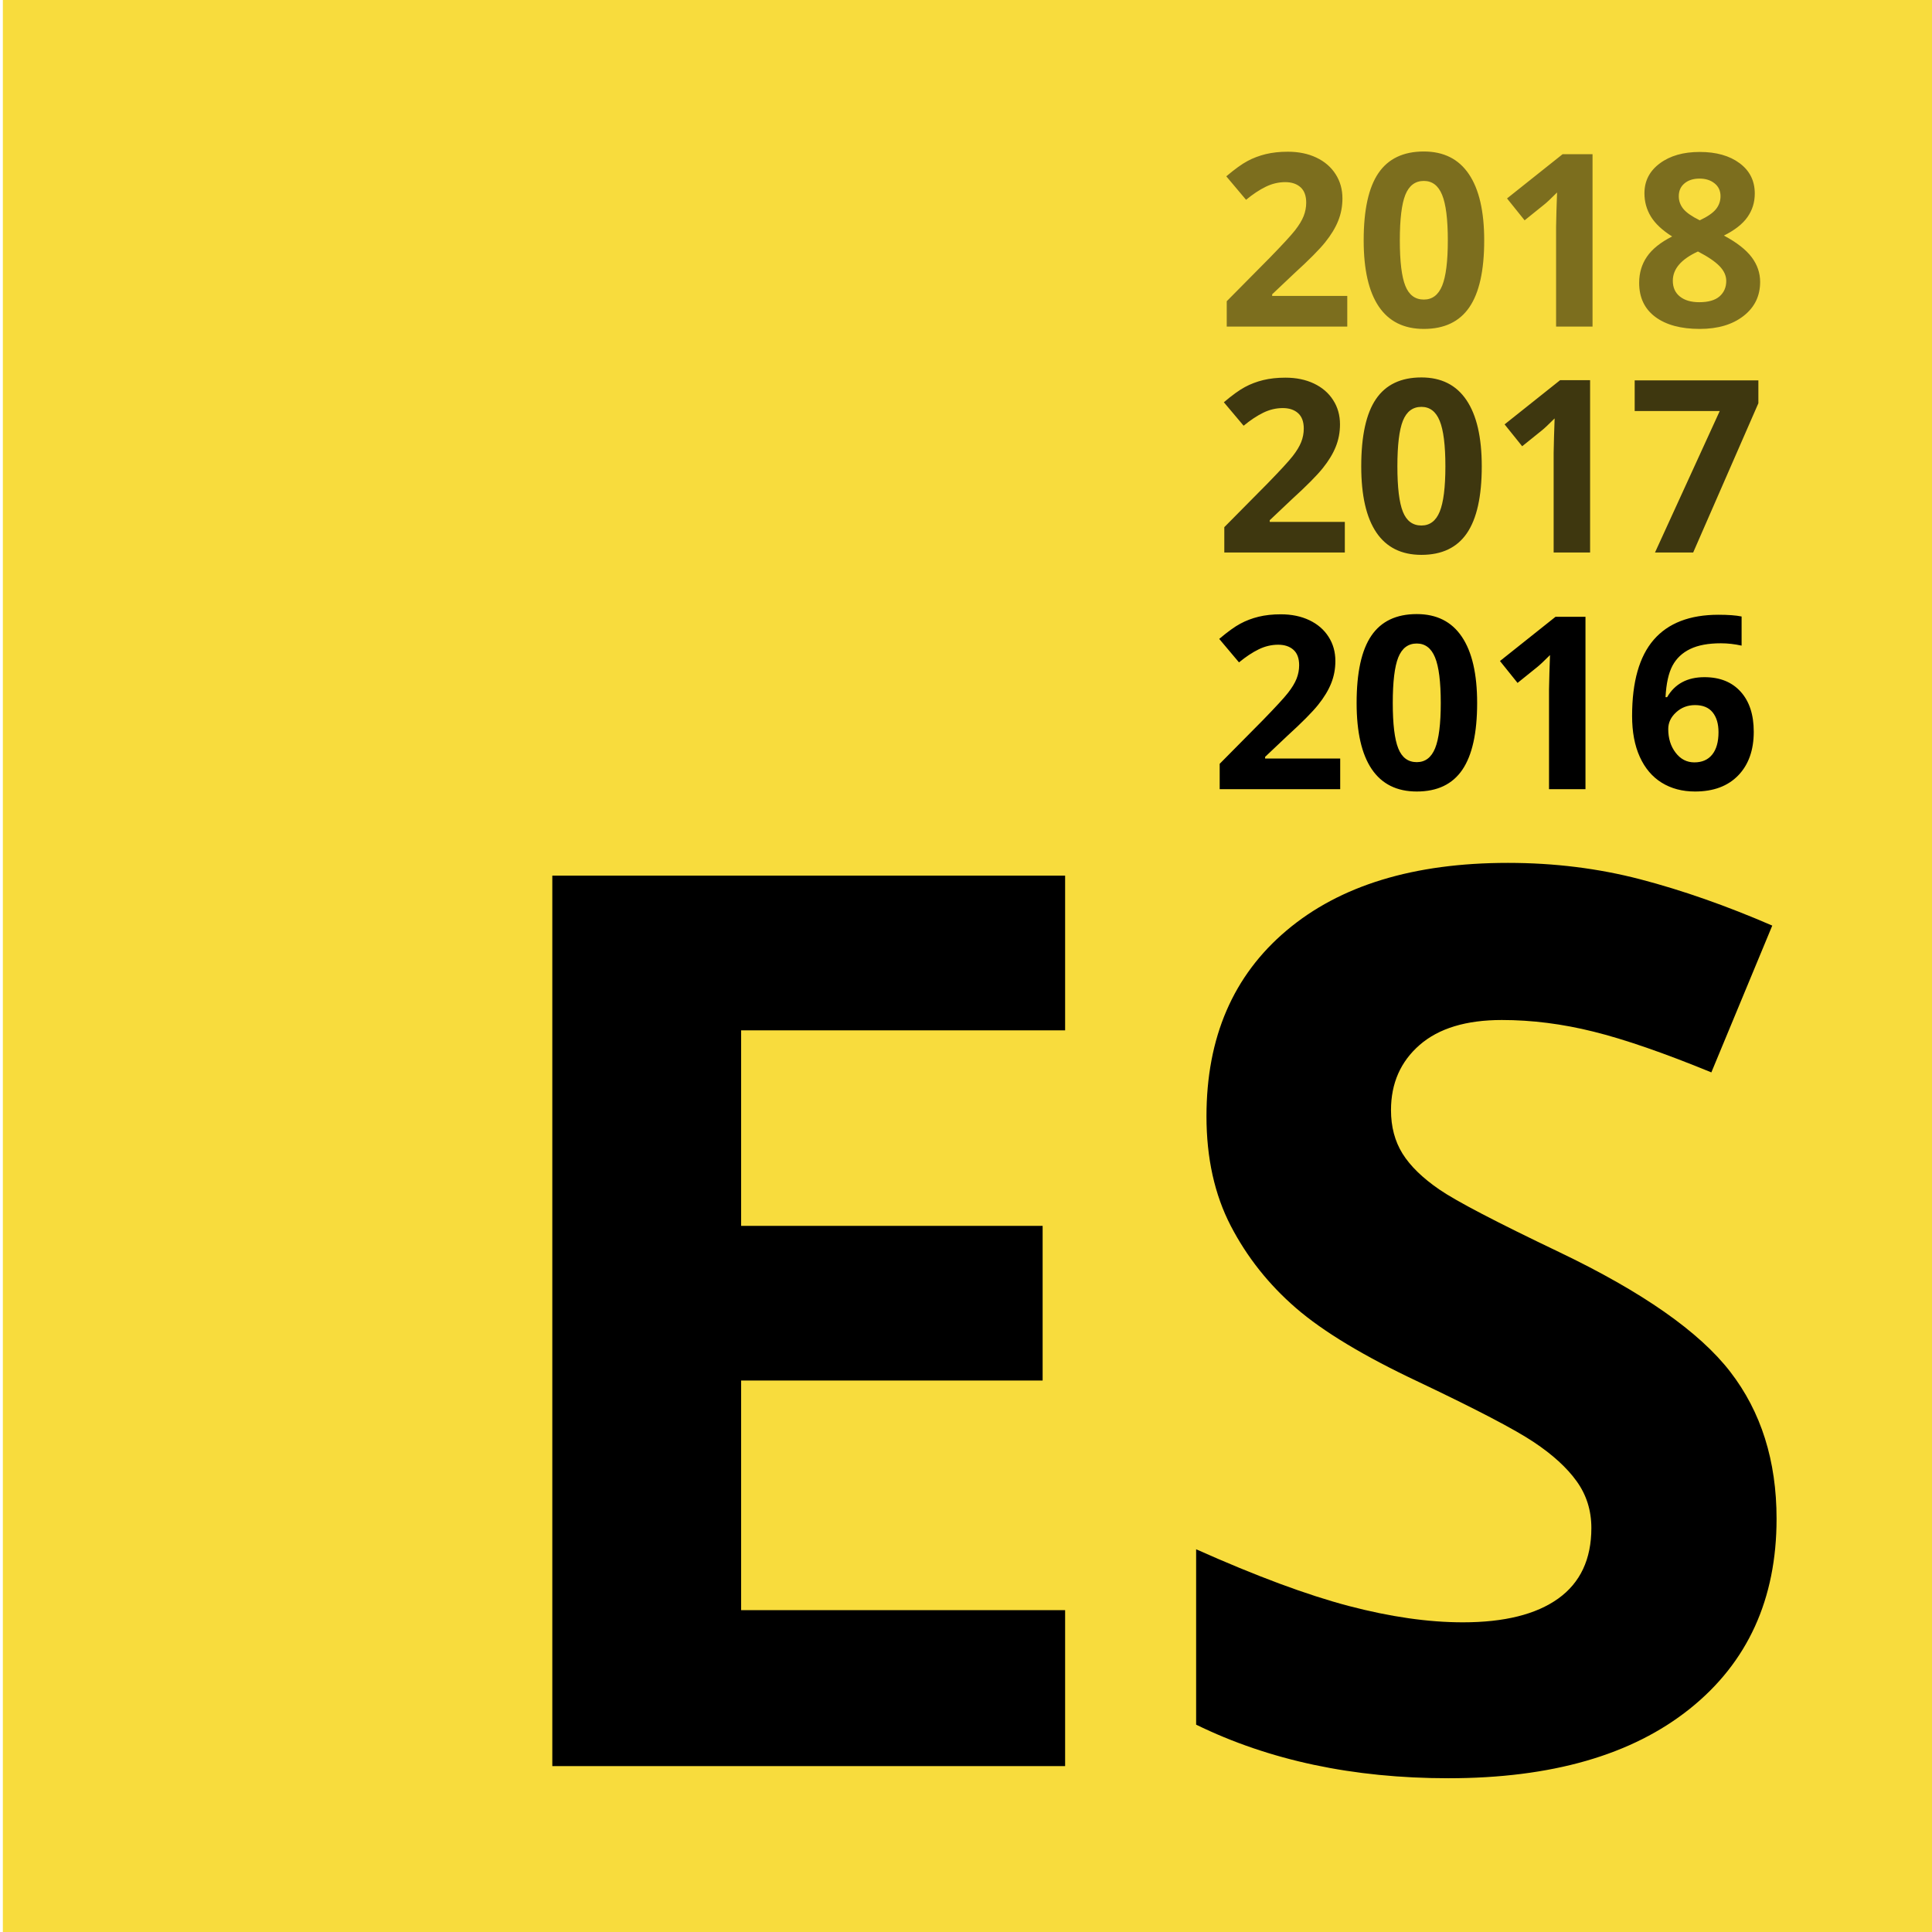
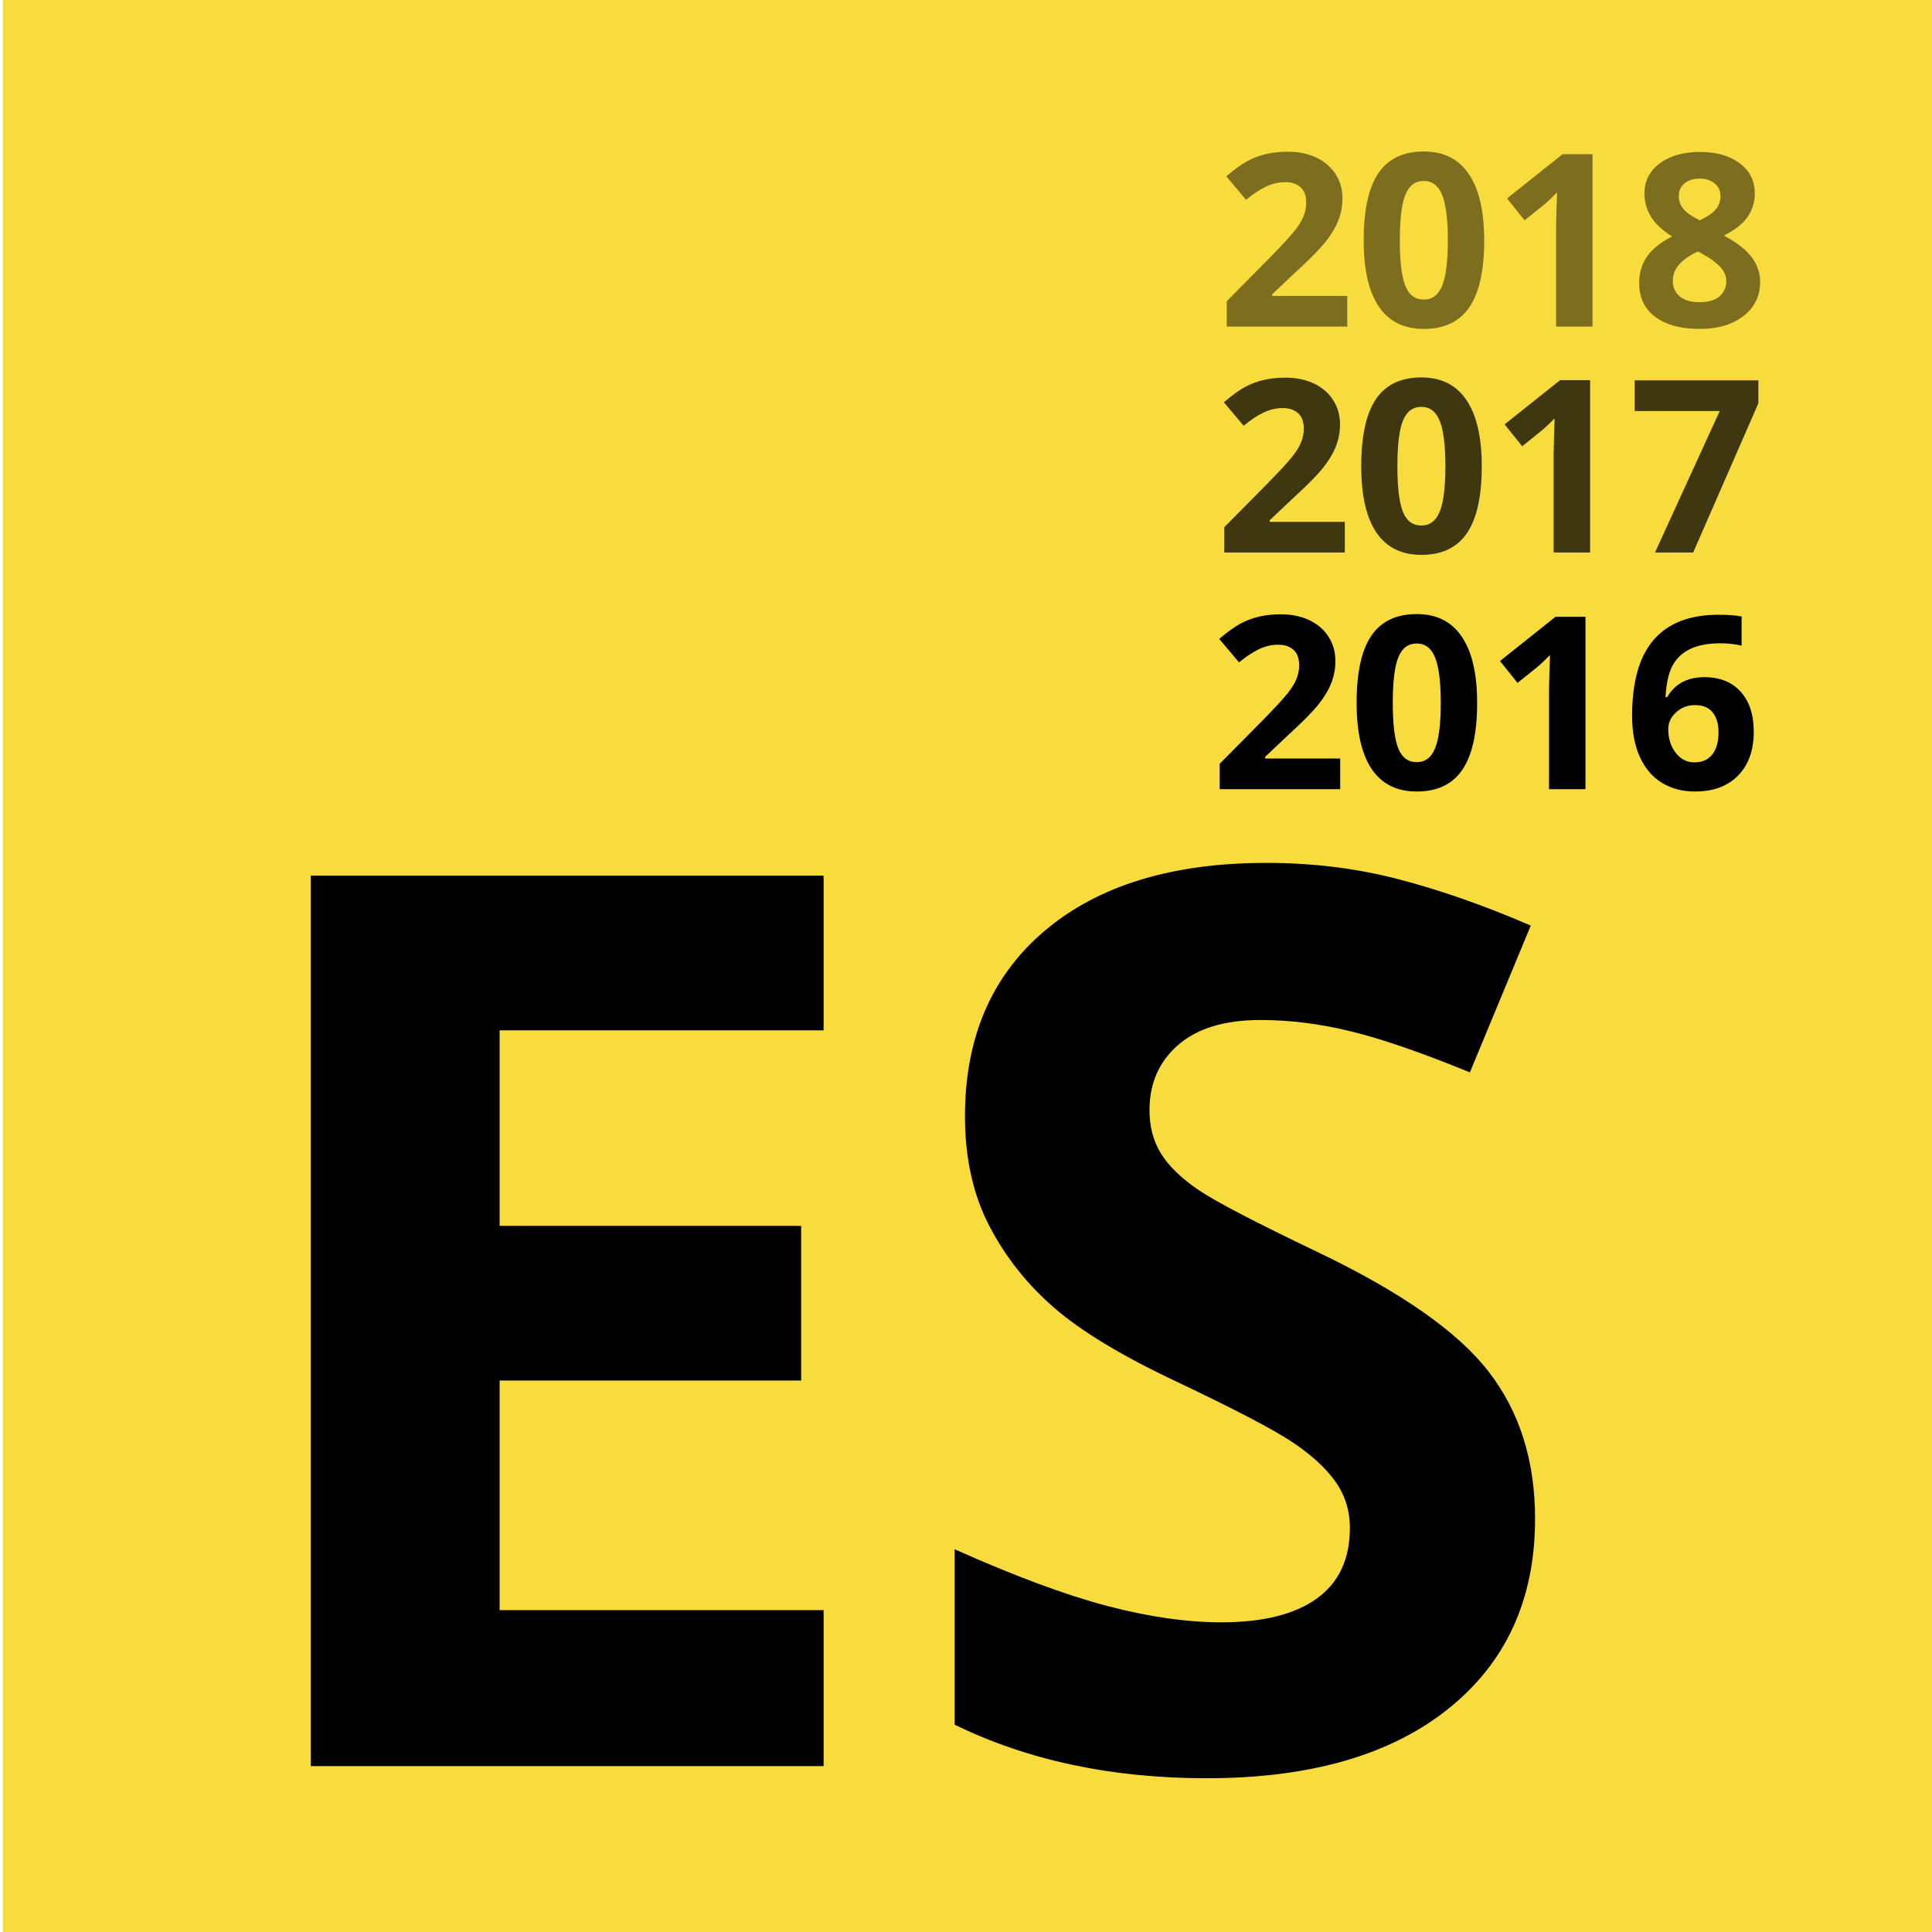
<svg xmlns="http://www.w3.org/2000/svg" width="100%" height="100%" viewBox="0 0 400 400" version="1.1" xml:space="preserve" style="fill-rule:evenodd;clip-rule:evenodd;stroke-linejoin:round;stroke-miterlimit:1.414;">
  <g id="Background" transform="matrix(0.925728,0,0,0.998874,-16.7849,-25.5506)">
    <rect x="18.771" y="24.88" width="432.668" height="402.351" style="fill:rgb(248,220,61);" />
  </g>
-   <g transform="matrix(1,0,0,1,-32.9938,8.55603)">
+   <g transform="matrix(1,0,0,1,-82.9938,8.55603)">
    <text x="124.14px" y="357.097px" style="font-family:'OpenSans-Bold', 'Open Sans', sans-serif;font-weight:700;font-size:258.257px;fill:black;">ES</text>
  </g>
  <g transform="matrix(1,0,0,1,126.381,-193.709)">
    <text x="124.14px" y="357.097px" style="font-family:'OpenSans-Bold', 'Open Sans', sans-serif;font-weight:700;font-size:50px;fill:black;">2016</text>
  </g>
  <g transform="matrix(1,0,0,1,127.338,-242.704)">
    <text x="124.14px" y="357.097px" style="font-family:'OpenSans-Bold', 'Open Sans', sans-serif;font-weight:700;font-size:50px;fill:black;fill-opacity:0.75;">2017</text>
  </g>
  <g transform="matrix(1,0,0,1,127.843,-289.482)">
    <text x="124.14px" y="357.097px" style="font-family:'OpenSans-Bold', 'Open Sans', sans-serif;font-weight:700;font-size:50px;fill:black;fill-opacity:0.5;">2018</text>
  </g>
</svg>
